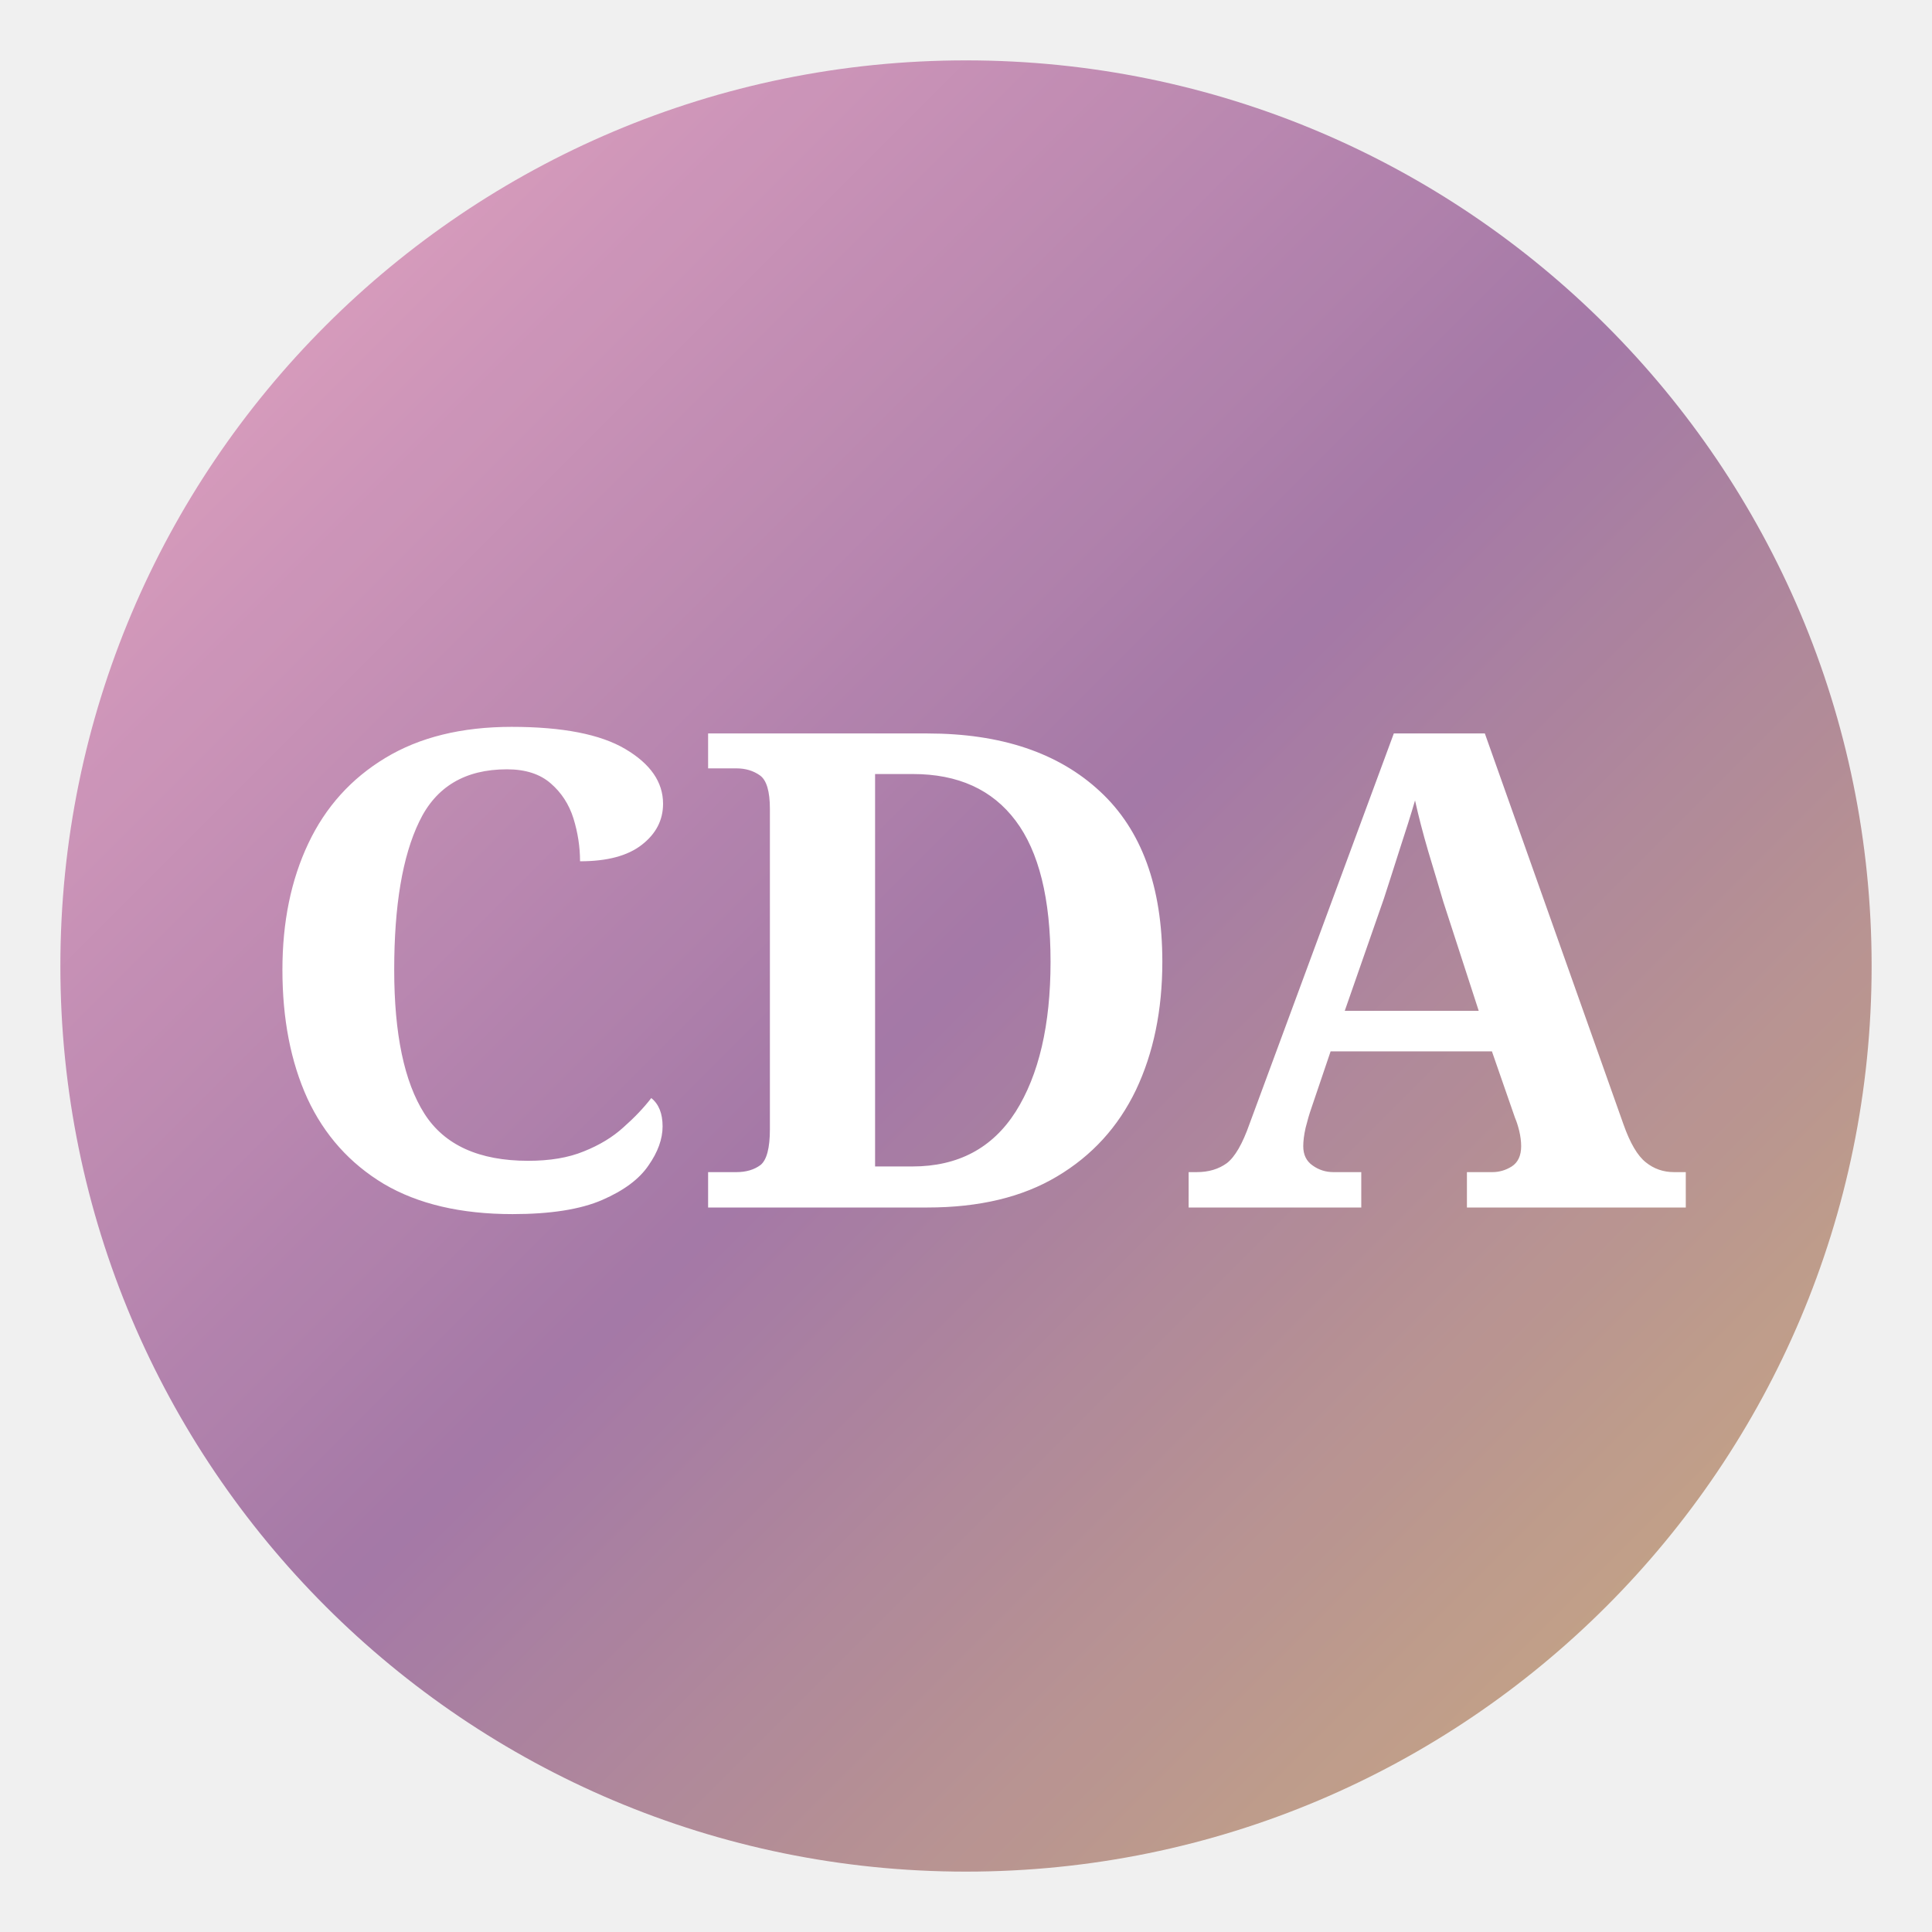
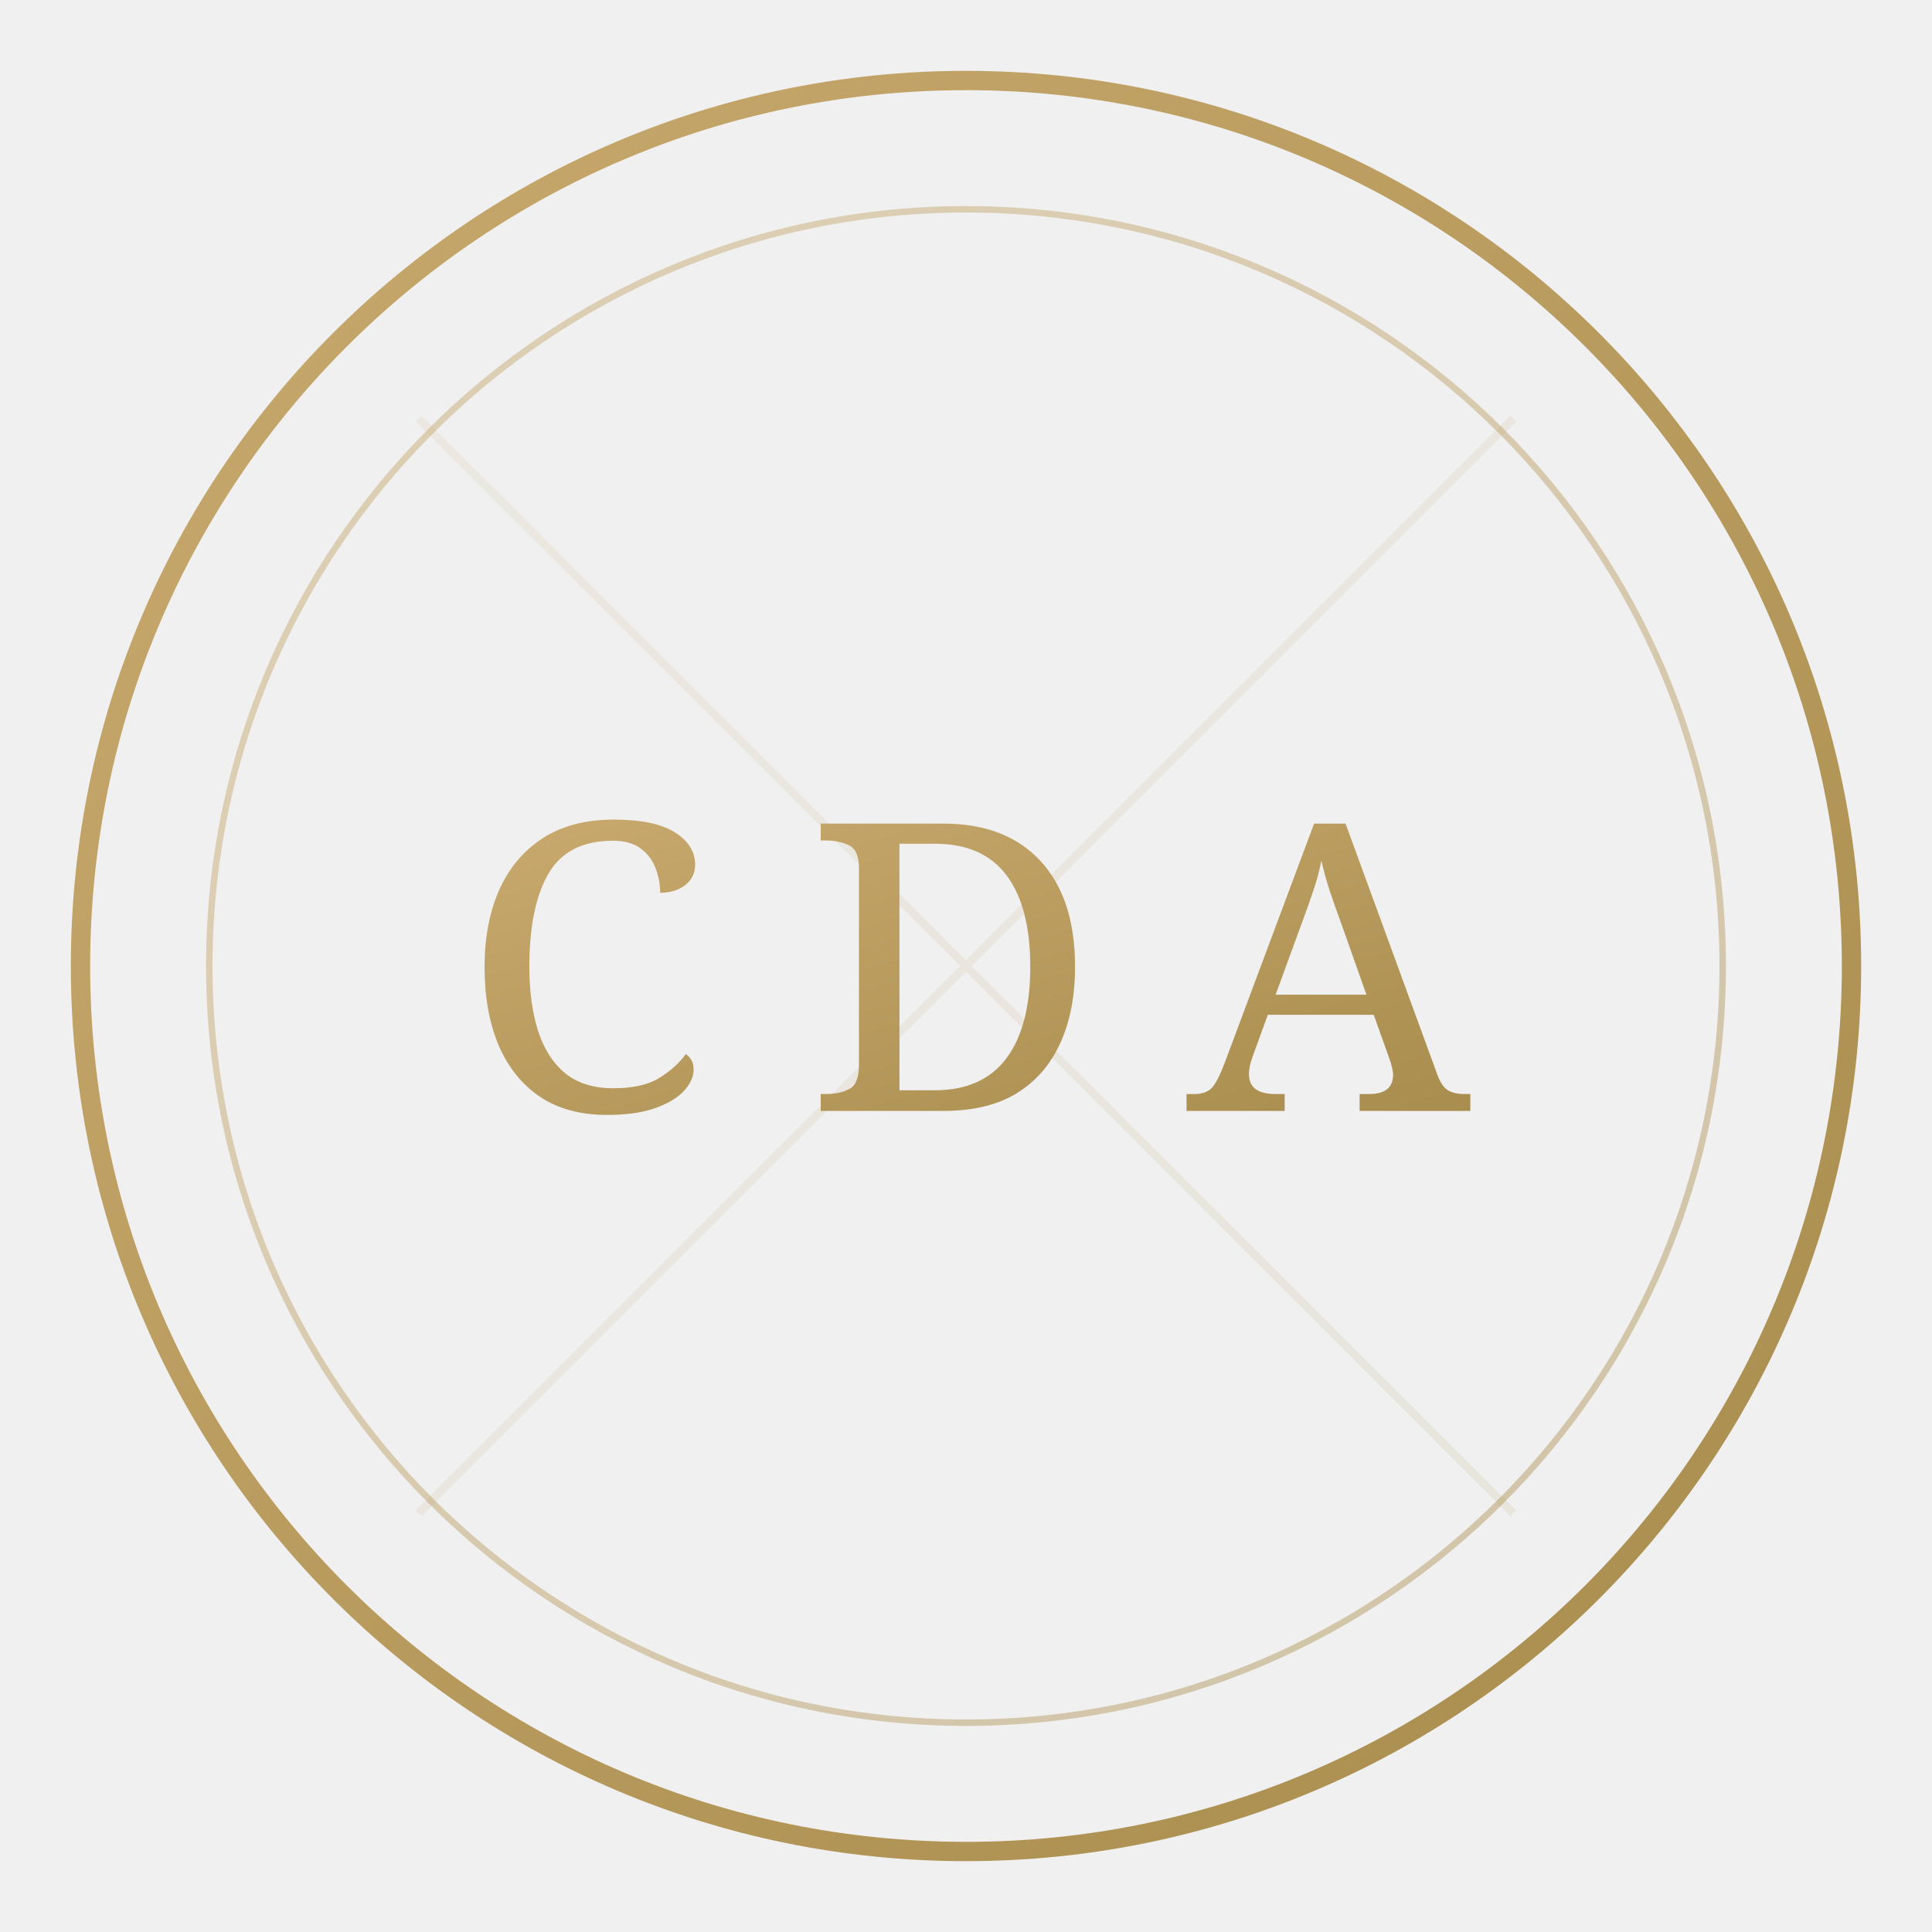
- <svg xmlns="http://www.w3.org/2000/svg" viewBox="0 0 64 64">
+ <svg xmlns="http://www.w3.org/2000/svg" viewBox="0 0 120 120">
  <defs>
-     <linearGradient id="g" x1="0%" y1="0%" x2="100%" y2="100%">
-       <stop offset="0%" style="stop-color:#e8a0bf" />
-       <stop offset="50%" style="stop-color:#9b6b9e" />
-       <stop offset="100%" style="stop-color:#c9a96e" />
+     <linearGradient id="g" x1="0" y1="0" x2="1" y2="1">
+       <stop offset="0%" stop-color="#C9A96E" />
+       <stop offset="100%" stop-color="#A88D4E" />
    </linearGradient>
  </defs>
-   <circle cx="32" cy="32" r="30" fill="url(#g)" opacity="0.9" />
-   <text x="32" y="40" text-anchor="middle" font-size="22" font-weight="bold" fill="white" font-family="serif">CDA</text>
+   <circle cx="60" cy="60" r="55" fill="none" stroke="url(#g)" stroke-width="1.2" />
+   <circle cx="60" cy="60" r="47" fill="none" stroke="url(#g)" stroke-width="0.4" opacity="0.45" />
+   <g opacity="0.12" stroke="url(#g)" stroke-width="0.5">
+     <line x1="60" y1="12" x2="60" y2="108" />
+     <line x1="12" y1="60" x2="108" y2="60" />
+     <line x1="26" y1="26" x2="94" y2="94" />
+     <line x1="94" y1="26" x2="26" y2="94" />
+   </g>
+   <text x="60" y="69" text-anchor="middle" font-family="Georgia, 'Noto Serif', serif" font-size="25" fill="url(#g)" letter-spacing="6">CDA</text>
</svg>
